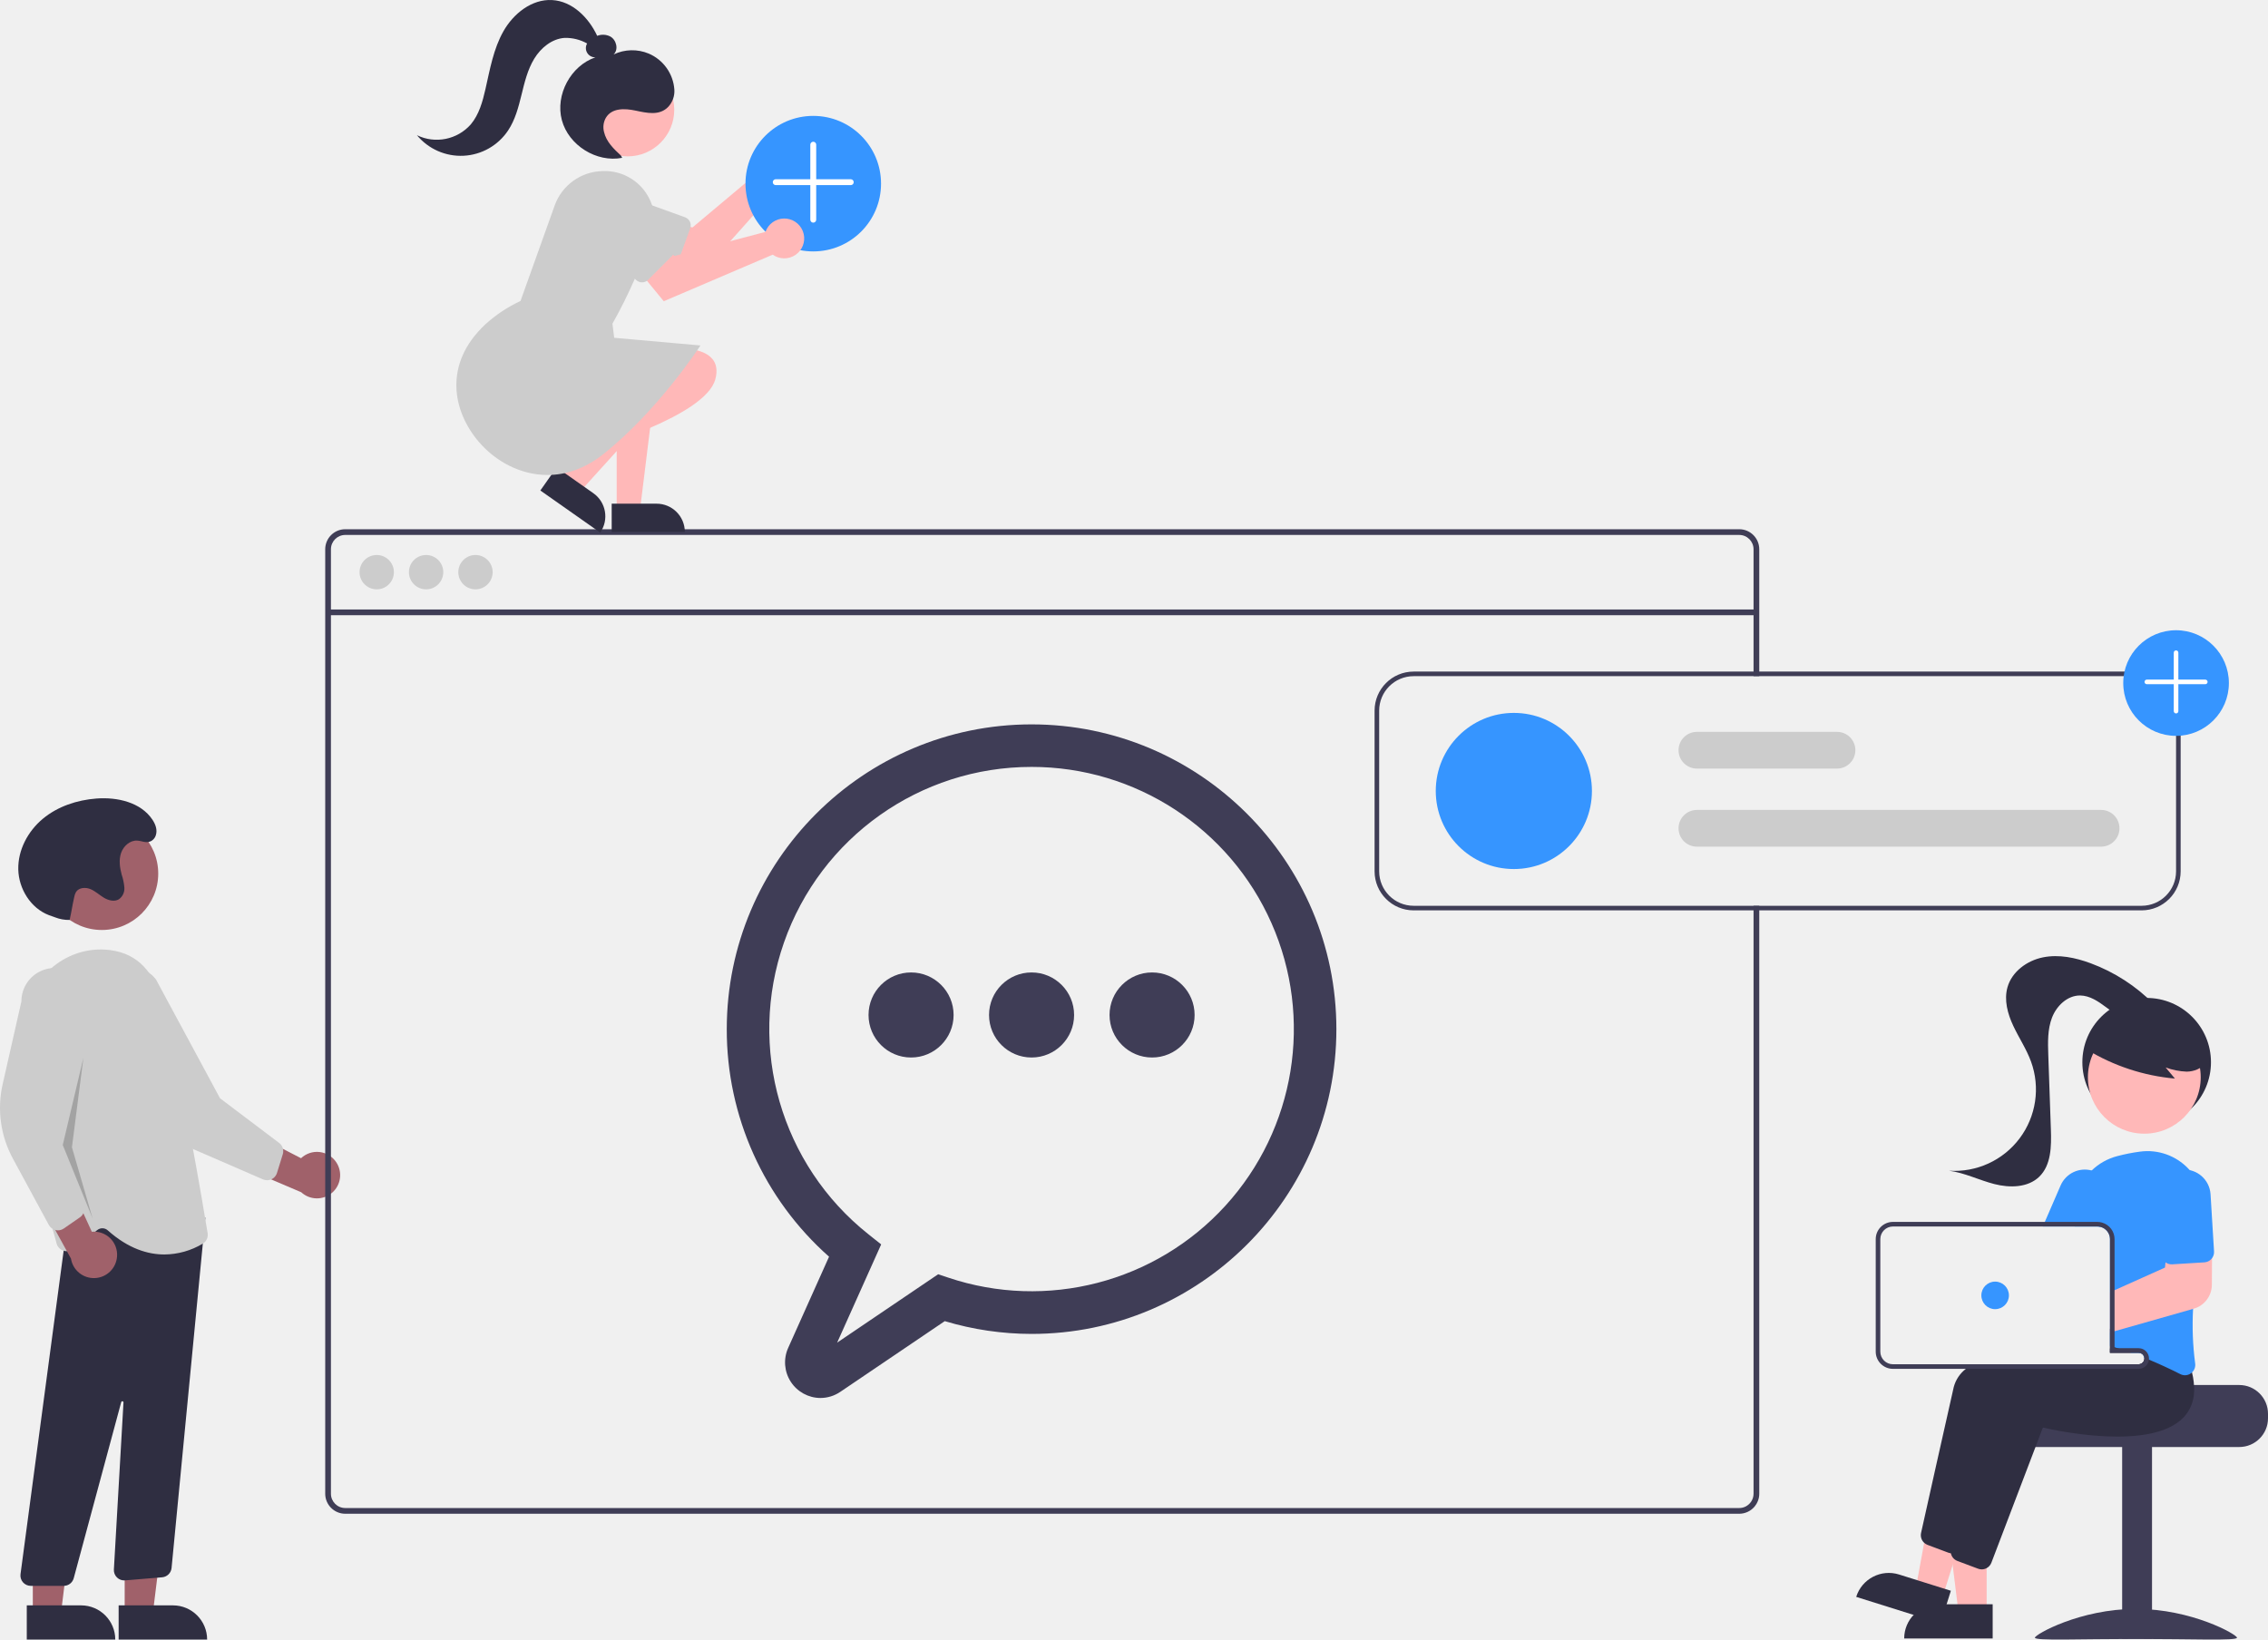
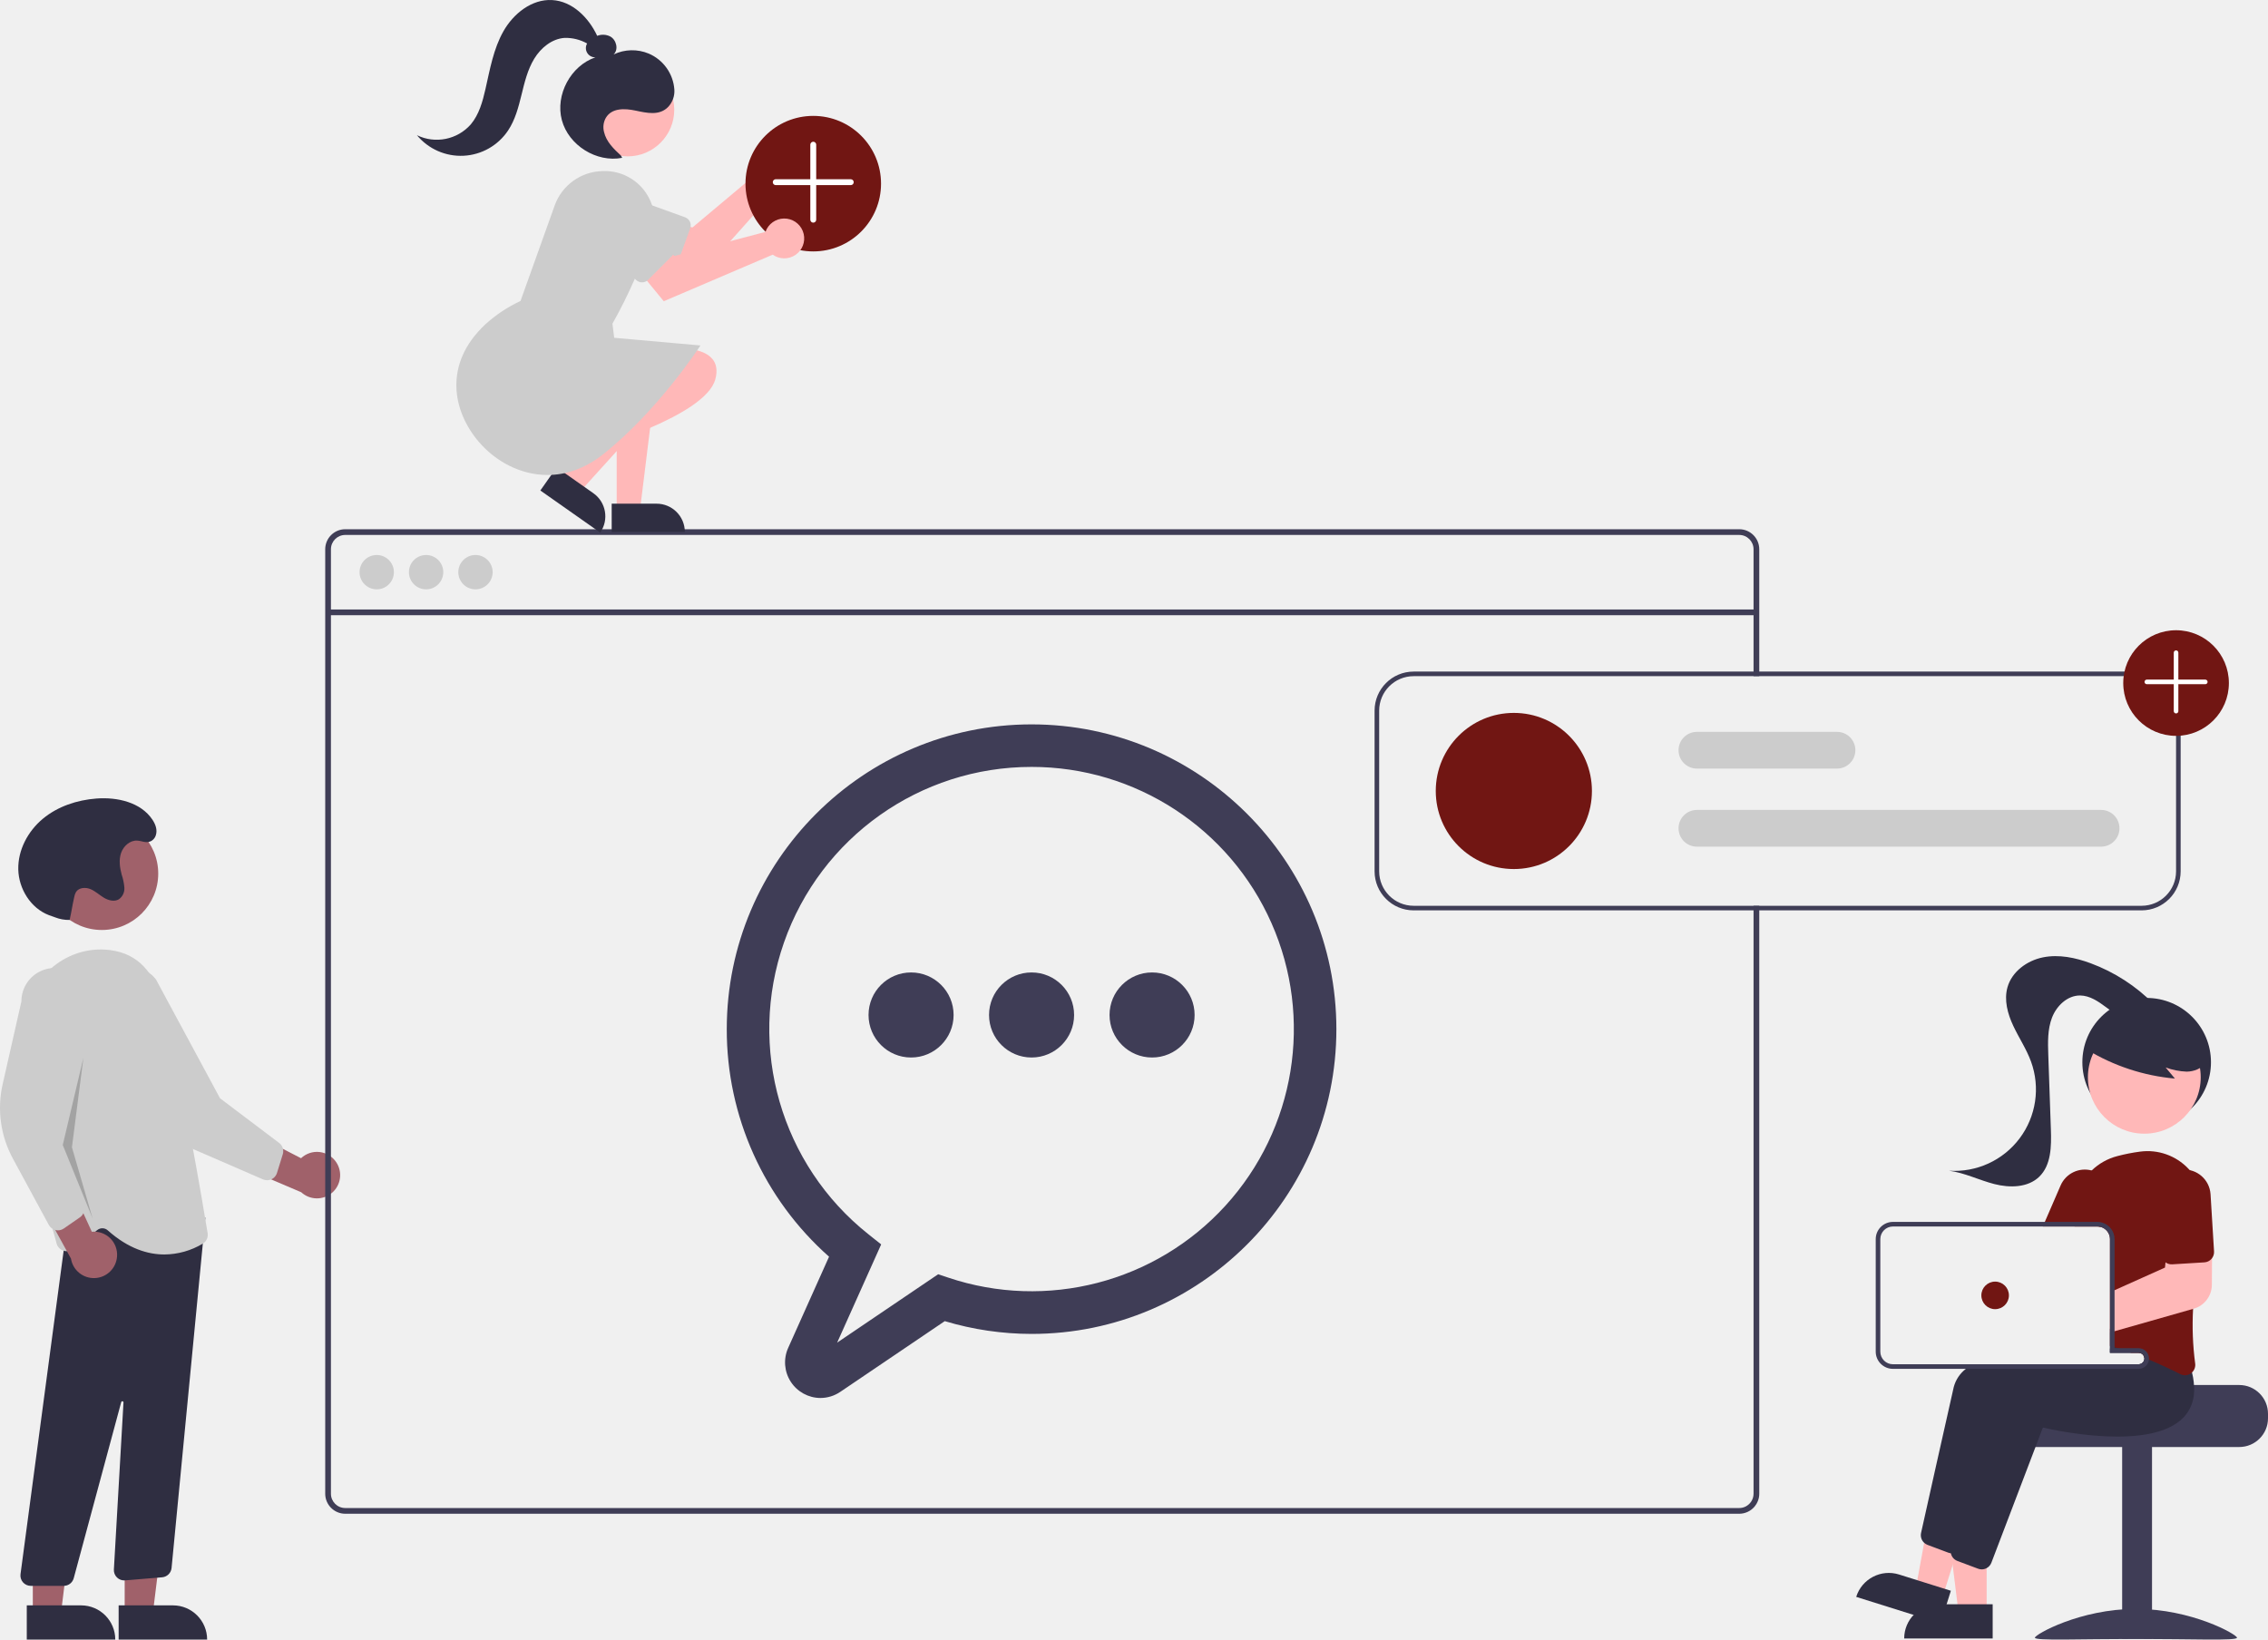
<svg xmlns="http://www.w3.org/2000/svg" data-name="Layer 1" width="987.587" height="714.028" viewBox="0 0 987.587 714.028">
  <path d="M252.615,599.14a10.056,10.056,0,0,0-15.32-1.744l-31.754-16.39,1.974,18.464,29.852,12.734a10.11,10.11,0,0,0,15.249-13.064Z" transform="translate(-106.2065 -92.98608)" fill="#a0616a" />
  <path d="M224.395,606.572a4.505,4.505,0,0,1-3.669.039L190.564,593.527a46.373,46.373,0,0,1-23.462-22.698l-15.857-33.471a14.497,14.497,0,1,1,22.901-17.781l27.873,51.714,25.737,19.442a4.515,4.515,0,0,1,1.587,4.921l-2.526,8.159a4.506,4.506,0,0,1-1.524,2.211A4.455,4.455,0,0,1,224.395,606.572Z" transform="translate(-106.2065 -92.98608)" fill="#ccc" />
  <circle cx="44.34" cy="380.447" r="24.561" fill="#a0616a" />
  <polygon points="54.289 702.644 66.548 702.643 72.381 655.355 54.286 655.356 54.289 702.644" fill="#a0616a" />
  <path d="M157.868,792.126h38.531a0,0,0,0,1,0,0V807.013a0,0,0,0,1,0,0H172.755a14.887,14.887,0,0,1-14.887-14.887v0A0,0,0,0,1,157.868,792.126Z" transform="translate(248.097 1506.145) rotate(179.9974)" fill="#2f2e41" />
  <polygon points="14.289 702.644 26.548 702.643 32.381 655.355 14.286 655.356 14.289 702.644" fill="#a0616a" />
  <path d="M117.868,792.126h38.531a0,0,0,0,1,0,0V807.013a0,0,0,0,1,0,0H132.755a14.887,14.887,0,0,1-14.887-14.887v0a0,0,0,0,1,0,0Z" transform="translate(168.097 1506.147) rotate(179.9974)" fill="#2f2e41" />
  <path d="M116.214,782.094a4.499,4.499,0,0,1-1.075-3.559l21.465-160.985,53.329,9.057,5.691-3.415L180.906,775.936a4.512,4.512,0,0,1-4.096,3.964l-16.148,1.346a4.499,4.499,0,0,1-4.866-4.742l4.181-72.742a.5.5,0,0,0-.982-.16l-20.683,76.7a4.508,4.508,0,0,1-4.345,3.329H119.6A4.498,4.498,0,0,1,116.214,782.094Z" transform="translate(-106.2065 -92.98608)" fill="#2f2e41" />
  <path d="M153.147,628.819a3.533,3.533,0,0,0-4.516-.188l-10.662,8.293a4.496,4.496,0,0,1-7.087-2.307c-5.23-18.315-17.078-64.418-14.159-96.866,1.655-18.393,17.537-32.371,35.405-31.198,12.216.814,20.252,7.861,23.886,20.944,8.923,32.122,18.728,91.044,20.603,102.53a4.48,4.48,0,0,1-2.136,4.589,32.939,32.939,0,0,1-16.692,4.697C170.669,639.313,162.132,636.834,153.147,628.819Z" transform="translate(-106.2065 -92.98608)" fill="#ccc" />
  <path d="M157.17,640.245a10.056,10.056,0,0,0-10.979-10.827l-14.872-32.493-9.842,15.747,15.631,28.442a10.11,10.11,0,0,0,20.061-.869Z" transform="translate(-106.2065 -92.98608)" fill="#a0616a" />
  <path d="M130.377,628.678a4.505,4.505,0,0,1-2.911-2.233L111.807,597.536a46.374,46.374,0,0,1-4.454-32.339l8.178-36.123a14.497,14.497,0,1,1,28.993.142l-9.981,57.893,8.254,31.181a4.515,4.515,0,0,1-1.789,4.852l-7.023,4.861a4.506,4.506,0,0,1-2.564.8A4.455,4.455,0,0,1,130.377,628.678Z" transform="translate(-106.2065 -92.98608)" fill="#ccc" />
  <polygon points="36.325 460.644 27.325 498.644 40.325 530.644 31.325 499.644 36.325 460.644" opacity="0.2" />
  <path d="M136.531,493.63a16.539,16.539,0,0,1-6.388-1.156c-.894-.345-1.822-.628-2.715-.973-7.882-3.045-13.074-11.439-13.26-19.886s4.189-16.646,10.685-22.05,14.91-8.177,23.335-8.819c9.075-.691,19.294,1.61,24.365,9.168,1.35,2.012,2.294,4.453,1.494,6.882a4.404,4.404,0,0,1-1.241,1.906c-2.265,2.015-4.522.5-6.831.366-3.173-.184-6.023,2.385-7.048,5.394s-.573,6.322.254,9.391a23.459,23.459,0,0,1,1.183,5.71,5.741,5.741,0,0,1-2.379,5.055c-1.983,1.199-4.587.505-6.571-.692s-3.698-2.86-5.842-3.741-5.022-.685-6.27,1.267a6.935,6.935,0,0,0-.793,2.289c-1.118,5.095-.861,4.795-1.98,9.89Z" transform="translate(-106.2065 -92.98608)" fill="#2f2e41" />
  <path d="M863.54,323.466h-607a8.728,8.728,0,0,0-8.72,8.72v411.32a8.728,8.728,0,0,0,8.72,8.72h607a8.712,8.712,0,0,0,6.63-3.06,2.04,2.04,0,0,0,.19-.24,8.165,8.165,0,0,0,1.25-2.11,8.499,8.499,0,0,0,.66-3.31v-256.05h-2.49v256.05a6.179,6.179,0,0,1-1.03,3.42,6.453,6.453,0,0,1-2.36,2.12,6.182,6.182,0,0,1-2.85.69h-607a6.238,6.238,0,0,1-6.23-6.23v-411.32a6.238,6.238,0,0,1,6.23-6.23h607a6.239,6.239,0,0,1,6.24,6.23v55.27H872.27v-55.27A8.729,8.729,0,0,0,863.54,323.466Z" transform="translate(-106.2065 -92.98608)" fill="#3f3d56" />
  <rect x="142.855" y="265.433" width="621.957" height="2.493" fill="#3f3d56" />
  <circle cx="164.044" cy="249.18" r="7.478" fill="#ccc" />
  <circle cx="185.544" cy="249.18" r="7.478" fill="#ccc" />
  <circle cx="207.045" cy="249.18" r="7.478" fill="#ccc" />
  <path d="M463.463,701.81a15.479,15.479,0,0,1-14.066-21.782l17.816-39.75a131.986,131.986,0,0,1-44.541-99.096c0-73.185,59.541-132.727,132.727-132.727s132.727,59.542,132.727,132.727S628.584,673.91,555.398,673.91a131.985,131.985,0,0,1-37.798-5.567l-45.47,30.782A15.433,15.433,0,0,1,463.463,701.81ZM555.398,426.976a114.141,114.141,0,0,0-71.106,203.479l5.613,4.476-19.17,42.773,43.991-29.782,4.344,1.459A114.175,114.175,0,1,0,555.398,426.976Z" transform="translate(-106.2065 -92.98608)" fill="#3f3d56" />
  <circle cx="449.192" cy="442.024" r="18.52" fill="#3f3d56" />
  <circle cx="396.718" cy="442.024" r="18.52" fill="#3f3d56" />
  <circle cx="501.665" cy="442.024" r="18.52" fill="#3f3d56" />
  <path d="M1021.118,461.708h-176a8,8,0,1,1,0-16h176a8,8,0,0,1,0,16Z" transform="translate(-106.2065 -92.98608)" fill="#ccc" />
  <path d="M906.118,427.708h-61a8,8,0,1,1,0-16h61a8,8,0,0,1,0,16Z" transform="translate(-106.2065 -92.98608)" fill="#ccc" />
-   <circle cx="659.195" cy="344.47" r="34" fill="#3695ff" />
+   <circle cx="659.195" cy="344.47" r="34" fill="#711613" />
  <path d="M1038.76,385.456h-317a17.024,17.024,0,0,0-17,17v70a17.024,17.024,0,0,0,17,17h317a17.024,17.024,0,0,0,17-17v-70A17.024,17.024,0,0,0,1038.76,385.456Zm15,87a15.018,15.018,0,0,1-15,15h-317a15.018,15.018,0,0,1-15-15v-70a15.018,15.018,0,0,1,15-15h317a15.018,15.018,0,0,1,15,15Z" transform="translate(-106.2065 -92.98608)" fill="#3f3d56" />
-   <circle cx="947.554" cy="297.47" r="23" fill="#3695ff" />
+   <circle cx="947.554" cy="297.47" r="23" fill="#711613" />
  <path d="M1053.053,403.391a.996.996,0,0,1-.293-.707V377.228a1.0 1,0,1,1,2,0V402.684a1,1,0,0,1-1.707.707Z" transform="translate(-106.2065 -92.98608)" fill="#fff" />
  <path d="M1040.325,390.663a1,1,0,0,1,.707-1.707h25.456a1.0 1,0,1,1,0,2h-25.456A.996.996,0,0,1,1040.325,390.663Z" transform="translate(-106.2065 -92.98608)" fill="#fff" />
  <path d="M1081.294,696.163h-48.01c0,1.38-49.48,2.5-49.48,2.5a12.86,12.86,0,0,0-2.11,2,12.41,12.41,0,0,0-2.9,8v2a12.505,12.505,0,0,0,12.5,12.5h90a12.511,12.511,0,0,0,12.5-12.5v-2A12.517,12.517,0,0,0,1081.294,696.163Z" transform="translate(-106.2065 -92.98608)" fill="#3f3d56" />
  <rect x="924.082" y="629.68" width="13" height="84" fill="#3f3d56" />
  <path d="M1080.289,806.209c0,1.405-19.699.543-44,.543s-44,.861-44-.543,19.699-12.543,44-12.543S1080.289,804.805,1080.289,806.209Z" transform="translate(-106.2065 -92.98608)" fill="#3f3d56" />
  <circle cx="934.753" cy="462.608" r="28" fill="#2f2e41" />
  <polygon points="865.073 702.175 852.813 702.174 846.98 654.886 865.075 654.887 865.073 702.175" fill="#ffb8b8" />
  <path d="M844.056,698.671h23.644a0,0,0,0,1,0,0v14.887a0,0,0,0,1,0,0H829.169a0,0,0,0,1,0,0v0A14.887,14.887,0,0,1,844.056,698.671Z" fill="#2f2e41" />
  <polygon points="845.935 695.332 834.238 691.661 842.83 644.796 860.094 650.214 845.935 695.332" fill="#ffb8b8" />
  <path d="M930.708,779.653H954.352a0,0,0,0,1,0,0v14.887a0,0,0,0,1,0,0H915.821a0,0,0,0,1,0,0v0A14.887,14.887,0,0,1,930.708,779.653Z" transform="translate(172.3638 -336.8571) rotate(17.42262)" fill="#2f2e41" />
  <path d="M1048.46,687.965a37.872,37.872,0,0,0-1.52-7.02l-2.29-2.88-5.96-7.48-.26.01c-.44.02-2.271.12-5.1.34h-.03c-1.75.14-3.89.32-6.32.55-.64.07-1.31.13-2,.2v10.44h12.5a2.504,2.504,0,0,1,2.48,2.18c.01.11.02.21.02.32a2.501,2.501,0,0,1-2.5,2.5h-72.6a28.404,28.404,0,0,0-2.66,2,14.882,14.882,0,0,0-5.25,7.86c-4.24,18.64-11.97,53.4-14.25,63.61a4.538,4.538,0,0,0,1.35,4.28,4.436,4.436,0,0,0,1.47.91l9.02,3.38a4.792,4.792,0,0,0,1.15.27c.05,0,.09.01.14.01a2.614,2.614,0,0,0,.28.01,4.532,4.532,0,0,0,4.21-2.9l7.12-18.68,10.97-28.8,4.34-11.39c5.03,1.18,47.23,10.52,61.36-4.53a16.068,16.068,0,0,0,3.24-5.11A20.802,20.802,0,0,0,1048.46,687.965Z" transform="translate(-106.2065 -92.98608)" fill="#2f2e41" />
  <path d="M1060.7,690.685c-.22-.89-.47-1.81-.76-2.74l-8.25-10.36-.26.01c-.52.03-2.99.16-6.78.47-4.3.36-10.31.94-17.06,1.85-.2.02-.41.05-.61.08-.66.09-1.33.18-2,.28v1.85h12.5a2.504,2.504,0,0,1,2.48,2.18c.01.11.02.21.02.32a2.501,2.501,0,0,1-2.5,2.5H993.3c-1.93.63-3.79,1.29-5.57,2-9.34,3.7-16.33,8.55-17.76,14.86-.48,2.12-1.01,4.45-1.57,6.93-2.08,9.22-4.61,20.51-6.9,30.77v.01c-.47,2.12-.94,4.18-1.39,6.18-1.91,8.6-3.53,15.89-4.39,19.72-.02.11-.04.21-.06.32v.02a4.667,4.667,0,0,0,.28,2.29l.01.01v.01a4.43,4.43,0,0,0,1.3,1.79,4.593,4.593,0,0,0,1.29.75l9.02,3.38a4.58,4.58,0,0,0,1.57.29,4.435,4.435,0,0,0,2.15-.55,4.501,4.501,0,0,0,2.06-2.35l19.42-50.96,3.01-7.91c5.03,1.18,47.23,10.51,61.36-4.53a16.891,16.891,0,0,0,4.48-11.07A29.687,29.687,0,0,0,1060.7,690.685Z" transform="translate(-106.2065 -92.98608)" fill="#2f2e41" />
-   <path d="M1059.59,602.465c-.16-.19-.33-.38-.51-.56a24.472,24.472,0,0,0-20.97-7.39,79.362,79.362,0,0,0-9.91,1.95,24.981,24.981,0,0,0-11.18,6.27,24.414,24.414,0,0,0-7.41,18.2c.04,1.37.05,2.77.03,4.19,0,.66-.01,1.33-.02,2h9.86a5.32,5.32,0,0,1,1.27.15,5.511,5.511,0,0,1,4.23,5.35v46.52c.67.19,1.34.38,2,.58.21.07.41.13.61.19.23.07.46.14.68.21q3.045.945,5.95,2h3.26a2.504,2.504,0,0,1,2.48,2.18c.68.27,1.34.54,1.99.81,2.31.96,4.5,1.92,6.51,2.85,2.71,1.24,5.12,2.42,7.14,3.45a4.587,4.587,0,0,0,2.05.5,4.404,4.404,0,0,0,2.6-.86,5.529,5.529,0,0,0,.45-.37,4.505,4.505,0,0,0,1.37-3.98,128.086,128.086,0,0,1-.9-23.7c.28-6.65.88-13.47,1.66-20.06.42-3.57.89-7.07,1.38-10.44.47-3.22.97-6.31,1.46-9.23A24.607,24.607,0,0,0,1059.59,602.465Z" transform="translate(-106.2065 -92.98608)" fill="#3695ff" />
-   <path d="M1018.6,603.285a11.859,11.859,0,0,0-1.58-.55,11.499,11.499,0,0,0-13.54,6.53l-6.87,15.86-.86,2h23.73a5.32,5.32,0,0,1,1.27.15l.8-1.85,3.04-7.02A11.511,11.511,0,0,0,1018.6,603.285Z" transform="translate(-106.2065 -92.98608)" fill="#3695ff" />
+   <path d="M1059.59,602.465c-.16-.19-.33-.38-.51-.56a24.472,24.472,0,0,0-20.97-7.39,79.362,79.362,0,0,0-9.91,1.95,24.981,24.981,0,0,0-11.18,6.27,24.414,24.414,0,0,0-7.41,18.2c.04,1.37.05,2.77.03,4.19,0,.66-.01,1.33-.02,2h9.86a5.32,5.32,0,0,1,1.27.15,5.511,5.511,0,0,1,4.23,5.35v46.52c.67.19,1.34.38,2,.58.21.07.41.13.61.19.23.07.46.14.68.21q3.045.945,5.95,2h3.26a2.504,2.504,0,0,1,2.48,2.18c.68.27,1.34.54,1.99.81,2.31.96,4.5,1.92,6.51,2.85,2.71,1.24,5.12,2.42,7.14,3.45a4.587,4.587,0,0,0,2.05.5,4.404,4.404,0,0,0,2.6-.86,5.529,5.529,0,0,0,.45-.37,4.505,4.505,0,0,0,1.37-3.98,128.086,128.086,0,0,1-.9-23.7c.28-6.65.88-13.47,1.66-20.06.42-3.57.89-7.07,1.38-10.44.47-3.22.97-6.31,1.46-9.23A24.607,24.607,0,0,0,1059.59,602.465Z" transform="translate(-106.2065 -92.98608)" fill="#711613" />
+   <path d="M1018.6,603.285a11.859,11.859,0,0,0-1.58-.55,11.499,11.499,0,0,0-13.54,6.53l-6.87,15.86-.86,2h23.73a5.32,5.32,0,0,1,1.27.15l.8-1.85,3.04-7.02A11.511,11.511,0,0,0,1018.6,603.285Z" transform="translate(-106.2065 -92.98608)" fill="#711613" />
  <circle cx="933.729" cy="469.16" r="24.561" fill="#ffb8b8" />
  <path d="M1014.933,550.079a88.591,88.591,0,0,0,38.326,12.628l-4.04-4.841a29.688,29.688,0,0,0,9.171,1.821c3.13-.049,6.41-1.254,8.186-3.832a9.342,9.342,0,0,0,.625-8.63,17.694,17.694,0,0,0-5.566-6.96,33.139,33.139,0,0,0-30.844-5.512,19.806,19.806,0,0,0-9.212,5.909c-2.328,2.872-6.811,5.432-5.619,8.932Z" transform="translate(-106.2065 -92.98608)" fill="#2f2e41" />
  <path d="M1044.066,530.258a75.485,75.485,0,0,0-27.463-17.759c-6.639-2.459-13.865-3.979-20.805-2.582s-13.504,6.198-15.44,13.008c-1.583,5.568.052,11.564,2.509,16.806s5.738,10.102,7.725,15.54a35.468,35.468,0,0,1-35.689,47.562c6.819.914,13.105,4.119,19.771,5.825s14.533,1.59,19.486-3.185c5.241-5.052,5.346-13.267,5.092-20.542q-.565-16.222-1.13-32.445c-.192-5.515-.356-11.208,1.633-16.356s6.716-9.656,12.235-9.609c4.183.035,7.884,2.569,11.239,5.068s6.904,5.165,11.071,5.536,8.923-2.711,8.611-6.883Z" transform="translate(-106.2065 -92.98608)" fill="#2f2e41" />
  <path d="M1064.21,632.505l-14.02.38-1.02,9.85-.23,2.28-21.96,9.86-2,.9v17.53l2-.57,6.32-1.8h.03l27.84-7.93.32-.09a10.879,10.879,0,0,0,7.86-10.35l.07-11.63.06-8.57Z" transform="translate(-106.2065 -92.98608)" fill="#ffb8b8" />
-   <path d="M1068.77,613.025a11.502,11.502,0,0,0-22.96,1.41l1.53,24.96a4.486,4.486,0,0,0,1.83,3.34,4.435,4.435,0,0,0,2.94.87l10.72-.66,3.25-.2a4.385,4.385,0,0,0,3.1-1.51,3.137,3.137,0,0,0,.24-.3,4.469,4.469,0,0,0,.88-2.96Z" transform="translate(-106.2065 -92.98608)" fill="#3695ff" />
+   <path d="M1068.77,613.025a11.502,11.502,0,0,0-22.96,1.41l1.53,24.96a4.486,4.486,0,0,0,1.83,3.34,4.435,4.435,0,0,0,2.94.87l10.72-.66,3.25-.2a4.385,4.385,0,0,0,3.1-1.51,3.137,3.137,0,0,0,.24-.3,4.469,4.469,0,0,0,.88-2.96Z" transform="translate(-106.2065 -92.98608)" fill="#711613" />
  <path d="M1028.27,680.125h-1.29v-.13c-.66.09-1.33.18-2,.28v1.85h9.24Q1031.31,681.075,1028.27,680.125Zm0,0h-1.29v-.13c-.66.09-1.33.18-2,.28v1.85h9.24Q1031.31,681.075,1028.27,680.125Zm9.21,0h-10.5v-47.5a7.511,7.511,0,0,0-5.43-7.2,7.051,7.051,0,0,0-2.07-.3h-89a7.509,7.509,0,0,0-7.5,7.5v49a7.503,7.503,0,0,0,7.5,7.5h107a4.505,4.505,0,0,0,4.47-4.01,3.903,3.903,0,0,0,.03-.49A4.507,4.507,0,0,0,1037.48,680.125Zm2.5,4.5a2.501,2.501,0,0,1-2.5,2.5h-107a5.503,5.503,0,0,1-5.5-5.5v-49a5.503,5.503,0,0,1,5.5-5.5h89a5.32,5.32,0,0,1,1.27.15,5.511,5.511,0,0,1,4.23,5.35v49.5h12.5a2.504,2.504,0,0,1,2.48,2.18C1039.97,684.415,1039.98,684.515,1039.98,684.625Zm-11.71-4.5h-1.29v-.13c-.66.09-1.33.18-2,.28v1.85h9.24Q1031.31,681.075,1028.27,680.125Z" transform="translate(-106.2065 -92.98608)" fill="#3f3d56" />
-   <circle cx="868.77" cy="564.141" r="6" fill="#3695ff" />
+   <circle cx="868.77" cy="564.141" r="6" fill="#711613" />
  <path d="M439.06,164.354a8.701,8.701,0,0,0,.041,1.37l-31.402,26.354-9.364-3.391-6.964,13.464,20.474,9.745,34.33-38.524a8.676,8.676,0,1,0-7.114-9.018Z" transform="translate(-106.2065 -92.98608)" fill="#ffb8b8" />
  <path d="M396.945,208.609l-30.324-10.945a11.159,11.159,0,1,1,7.577-20.993l30.324,10.945a3.719,3.719,0,0,1,2.236,4.761l-5.051,13.996a3.725,3.725,0,0,1-4.762,2.236Z" transform="translate(-106.2065 -92.98608)" fill="#ccc" />
  <polygon points="268.53 222.252 278.664 222.251 283.485 183.161 268.528 183.162 268.53 222.252" fill="#ffb8b8" />
  <path d="M372.565,312.342h31.851a0,0,0,0,1,0,0v12.306a0,0,0,0,1,0,0H384.871a12.306,12.306,0,0,1-12.306-12.306v0A0,0,0,0,1,372.565,312.342Z" transform="translate(670.7879 543.9854) rotate(179.9974)" fill="#2f2e41" />
  <polygon points="243.484 209.16 251.774 214.989 278.202 185.786 265.967 177.184 243.484 209.16" fill="#ffb8b8" />
  <path d="M342.143,304.569h31.851a0,0,0,0,1,0,0v12.306a0,0,0,0,1,0,0H354.448a12.306,12.306,0,0,1-12.306-12.306v0a0,0,0,0,1,0,0Z" transform="translate(366.0605 677.8653) rotate(-144.8891)" fill="#2f2e41" />
  <path d="M396.912,244.822s25.291-2.984,20.751,13.428-55.121,30.585-55.121,30.585Z" transform="translate(-106.2065 -92.98608)" fill="#ffb8b8" />
  <circle cx="273.298" cy="47.794" r="20.303" fill="#ffb8b8" />
  <path d="M314.757,285.474c-11.553-13.452-15.595-34.098,2.828-51.269a60.725,60.725,0,0,1,15.28-10.147l14.849-41.525a22.628,22.628,0,0,1,20.911-15.042,21.655,21.655,0,0,1,21.007,13.509,18.796,18.796,0,0,1,.583,13.312,213.825,213.825,0,0,1-17.325,39.64l.768,6.142,37.532,3.336-.35.569c-.183.297-18.551,28.284-42.05,46.861-8.035,6.352-16.343,8.984-24.185,8.983C332.713,299.843,321.898,293.789,314.757,285.474Z" transform="translate(-106.2065 -92.98608)" fill="#ccc" />
  <path d="M311.215,147.149c3.592-4.28,5.133-9.879,6.372-15.327,1.961-8.621,3.478-17.535,7.835-25.228,4.356-7.693,12.363-14.067,21.191-13.582,8.777.482,15.874,7.544,19.64,15.579a6.987,6.987,0,0,1,5.674.274c2.715,1.487,3.73,5.712,1.47,7.828a18.757,18.757,0,0,1,15.274-.381,18.463,18.463,0,0,1,11.184,15.668,10.066,10.066,0,0,1-2.676,7.552c-3.895,4.01-9.405,2.627-14.304,1.605-4.627-.965-10.263-1.225-12.87,3.183a8.263,8.263,0,0,0-.804,6.039c.999,4.401,4.257,7.467,7.418,10.401l.517.96c-11.162,2.177-23.35-5.446-26.278-16.435s3.851-23.665,14.616-27.331h0a4.025,4.025,0,0,1-3.614-6.032,19.136,19.136,0,0,0-9.767-2.437c-5.56.365-10.372,4.323-13.266,9.085-2.894,4.762-4.204,10.289-5.532,15.701-1.327,5.412-2.764,10.928-5.858,15.562a24.765,24.765,0,0,1-39.678,2.035A19.764,19.764,0,0,0,311.215,147.149Z" transform="translate(-106.2065 -92.98608)" fill="#2f2e41" />
-   <circle cx="354.129" cy="79.982" r="29.512" fill="#3695ff" />
+   <circle cx="354.129" cy="79.982" r="29.512" fill="#711613" />
  <path d="M459.428,189.565a1.278,1.278,0,0,1-.376-.907v-32.663a1.283,1.283,0,0,1,2.566,0v32.663a1.283,1.283,0,0,1-2.19.907Z" transform="translate(-106.2065 -92.98608)" fill="#fff" />
  <path d="M443.096,173.234a1.283,1.283,0,0,1,.907-2.19h32.663a1.283,1.283,0,1,1,0,2.566h-32.663A1.278,1.278,0,0,1,443.096,173.234Z" transform="translate(-106.2065 -92.98608)" fill="#fff" />
  <path d="M440.077,192.707a8.703,8.703,0,0,0-.545,1.257l-39.626,10.508-7.035-7.049-12.026,9.227,14.39,17.523,47.449-20.279a8.676,8.676,0,1,0-2.606-11.187Z" transform="translate(-106.2065 -92.98608)" fill="#ffb8b8" />
  <path d="M383.146,214.865l-22.796-22.796A11.159,11.159,0,1,1,376.131,176.287l22.796,22.796a3.719,3.719,0,0,1,0,5.26l-10.521,10.522a3.725,3.725,0,0,1-5.261,0Z" transform="translate(-106.2065 -92.98608)" fill="#ccc" />
</svg>
